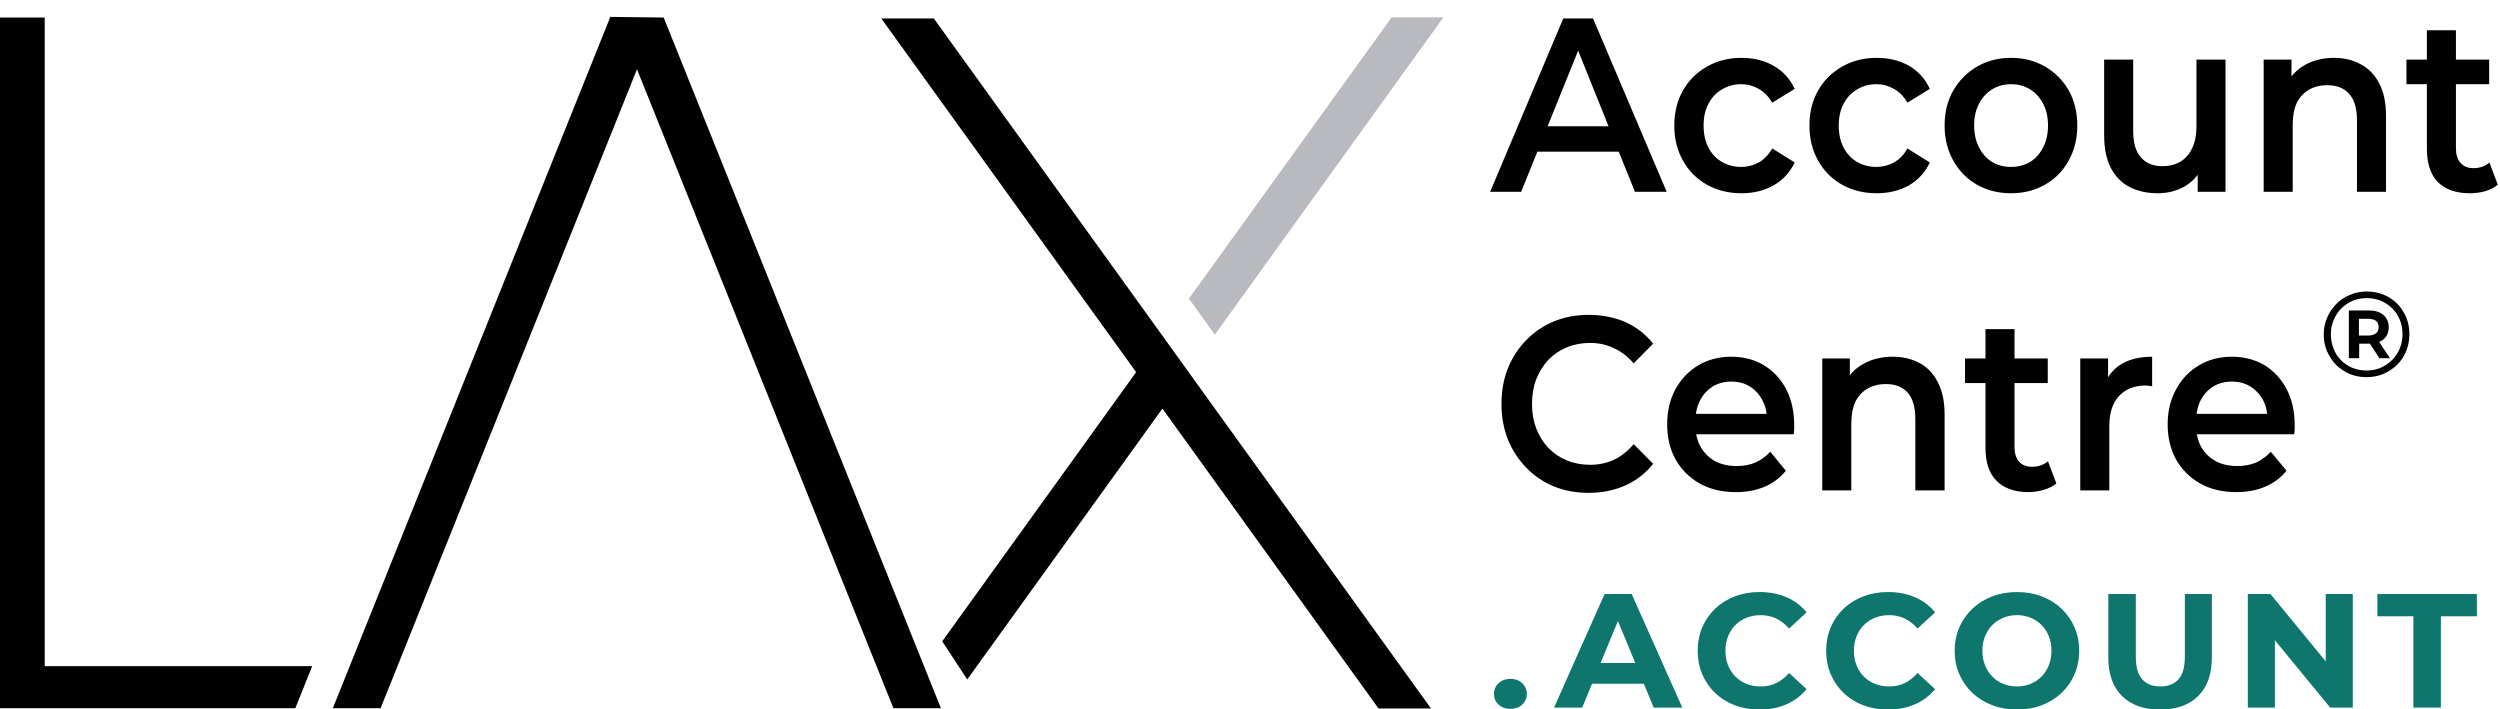
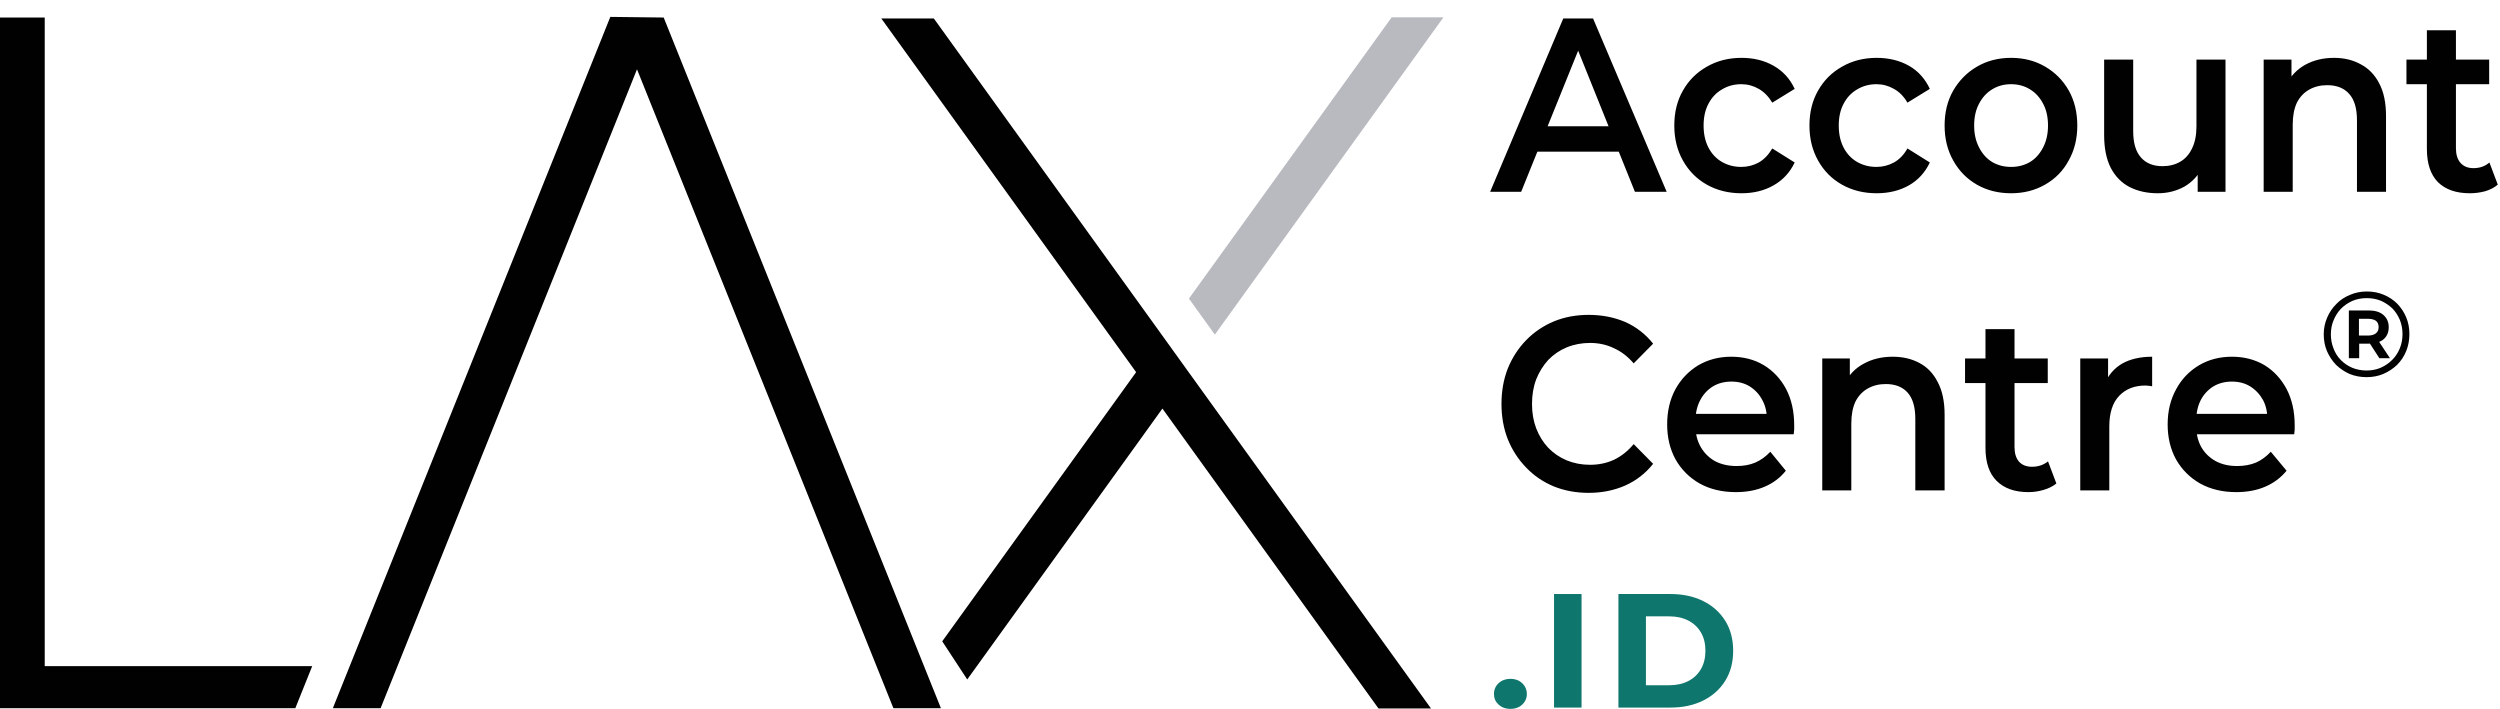
<svg xmlns="http://www.w3.org/2000/svg" viewBox="0 0 1015.5 287.96" width="1015.5" height="287.96" role="img">
  <g fill="#010101">
    <path d="M18.17 270.58 L18.17 7.13 L17.08 7.13 L1.09 7.13 L0 7.13 L0 287.67 L1.09 287.67 L118.87 287.67 L119.96 287.67 L126.82 270.58 L125.73 270.58 L18.17 270.58Z" />
    <path d="M247.91 6.86L269.59 7.12L382.2 287.67L362.9 287.67L258.75 28.15L154.6 287.67L135.2 287.67Z" />
    <path d="M581.28,287.78h-21.34l-87.77-121.82-9.42,13.1-74.36,103.18L392.89,276L382.73,260.5L452.07,164.26l9.42-13.09L357.98,7.5h21.34l92.85,128.86,10.66,14.82,98.45,136.61Z" />
    <path d="M605.3 77.9 635 7.5H647.1L677 77.9H664.1L638.6 14.5H643.5L617.9 77.9ZM619 61.6 622.3 51.3H658L661.4 61.6ZM707.4 78.5Q699.5 78.5 693.3 75Q687.1 71.5 683.6 65.2Q680.1 59 680.1 51Q680.1 42.9 683.6 36.8Q687.1 30.6 693.3 27.1Q699.5 23.5 707.4 23.5Q714.8 23.5 720.4 26.7Q726.1 29.9 729 36.1L719.9 41.7Q717.6 37.9 714.4 36.1Q711.1 34.2 707.3 34.2Q703 34.2 699.5 36.3Q696 38.3 694 42.1Q692 45.8 692 51Q692 56.2 694 60Q696 63.8 699.5 65.8Q703 67.8 707.3 67.8Q711.1 67.8 714.4 66Q717.6 64.2 719.9 60.3L729 66Q726.1 72.1 720.4 75.3Q714.8 78.5 707.4 78.5ZM762.3 78.5Q754.4 78.5 748.2 75Q742 71.5 738.5 65.2Q735 59 735 51Q735 42.9 738.5 36.8Q742 30.6 748.2 27.1Q754.4 23.5 762.3 23.5Q769.7 23.5 775.4 26.7Q781 29.9 783.9 36.1L774.8 41.7Q772.6 37.9 769.3 36.1Q766 34.2 762.2 34.2Q757.9 34.2 754.4 36.3Q750.9 38.3 748.9 42.1Q746.9 45.8 746.9 51Q746.9 56.2 748.9 60Q750.9 63.8 754.4 65.8Q757.9 67.8 762.2 67.8Q766 67.8 769.3 66Q772.6 64.2 774.8 60.3L783.9 66Q781 72.1 775.4 75.3Q769.7 78.5 762.3 78.5ZM816.9 78.5Q809.1 78.5 803 75Q796.9 71.5 793.4 65.2Q789.9 59 789.9 51Q789.9 42.9 793.4 36.8Q797 30.6 803 27.1Q809.1 23.5 816.9 23.5Q824.7 23.5 830.8 27.1Q836.8 30.6 840.3 36.7Q843.8 42.9 843.8 51Q843.8 59 840.3 65.2Q836.9 71.5 830.7 75Q824.6 78.5 816.9 78.5ZM816.9 67.8Q821.2 67.8 824.6 65.8Q827.9 63.8 829.9 59.9Q831.9 56.1 831.9 51Q831.9 45.8 829.9 42.1Q827.9 38.3 824.6 36.3Q821.2 34.2 816.9 34.2Q812.6 34.2 809.2 36.3Q805.9 38.3 803.9 42.1Q801.9 45.8 801.9 51Q801.9 56.1 803.9 59.9Q805.9 63.8 809.2 65.8Q812.6 67.8 816.9 67.8ZM876.5 78.5Q870 78.5 865.1 76Q860.2 73.5 857.4 68.2Q854.7 62.9 854.7 54.8V24.2H866.5V53.2Q866.5 60.4 869.6 63.9Q872.7 67.5 878.4 67.5Q882.5 67.5 885.6 65.7Q888.7 63.9 890.4 60.3Q892.2 56.7 892.2 51.3V24.2H904V77.9H892.7V63.4L894.7 67.8Q892.1 73 887.3 75.8Q882.4 78.5 876.5 78.5ZM919.5 77.9V24.2H930.8V38.7L928.7 34.3Q931.4 29.1 936.4 26.3Q941.5 23.5 948.1 23.5Q954.2 23.5 958.9 26.1Q963.7 28.6 966.4 33.8Q969.2 39 969.2 47.1V77.9H957.4V48.8Q957.4 41.6 954.2 38.1Q951.1 34.6 945.3 34.6Q941.2 34.6 938 36.4Q934.8 38.2 933 41.7Q931.3 45.3 931.3 50.7V77.9ZM1003.2 78.5Q994.9 78.5 990.3 74Q985.8 69.4 985.8 60.5V12.3H997.6V60.2Q997.6 64 999.4 66.1Q1001.3 68.3 1004.7 68.3Q1008.6 68.3 1011.2 66L1014.6 75Q1012.5 76.8 1009.4 77.7Q1006.4 78.5 1003.2 78.5ZM977.5 34.2V24.2H1011.1V34.2Z" />
    <path d="M645.3 200.2Q637.7 200.2 631.2 197.6Q624.7 194.9 620 190Q615.2 185.1 612.5 178.5Q609.9 171.9 609.9 164.1Q609.9 156.2 612.5 149.6Q615.2 143 620 138.1Q624.8 133.2 631.3 130.5Q637.7 127.9 645.3 127.9Q653.4 127.9 660.2 130.8Q666.9 133.8 671.5 139.6L663.6 147.6Q660 143.4 655.5 141.4Q651.1 139.3 645.9 139.3Q640.8 139.3 636.4 141.1Q632.1 142.9 628.9 146.2Q625.8 149.6 624 154.1Q622.3 158.6 622.3 164.1Q622.3 169.5 624 174Q625.8 178.6 628.9 181.9Q632.1 185.2 636.4 187Q640.8 188.8 645.9 188.8Q651.1 188.8 655.5 186.8Q660 184.7 663.6 180.4L671.5 188.4Q666.9 194.2 660.2 197.2Q653.4 200.2 645.3 200.2ZM705.1 199.9Q696.7 199.9 690.4 196.4Q684.1 192.8 680.6 186.6Q677.2 180.4 677.2 172.4Q677.2 164.4 680.5 158.2Q683.9 152 689.8 148.4Q695.8 144.9 703.2 144.9Q710.7 144.9 716.4 148.3Q722.2 151.8 725.5 158Q728.8 164.3 728.8 172.7Q728.8 173.5 728.8 174.5Q728.7 175.6 728.6 176.4H686.6V168.1H722.4L717.7 170.7Q717.8 166.1 715.9 162.6Q714.1 159.1 710.8 157Q707.6 155 703.3 155Q699 155 695.7 157Q692.4 159.1 690.6 162.6Q688.7 166.2 688.7 171V173Q688.7 177.8 690.8 181.5Q692.9 185.2 696.6 187.3Q700.4 189.3 705.4 189.3Q709.7 189.3 713 187.9Q716.4 186.4 719.1 183.5L725.4 191.2Q722 195.5 716.8 197.7Q711.7 199.9 705.1 199.9ZM740.2 199.2V145.6H751.4V160.1L749.4 155.6Q752 150.4 757.1 147.7Q762.2 144.9 768.8 144.9Q774.9 144.9 779.6 147.4Q784.4 149.9 787.1 155.2Q789.9 160.4 789.9 168.5V199.2H778V170.1Q778 163 774.9 159.5Q771.8 156 766 156Q761.9 156 758.7 157.8Q755.5 159.6 753.7 163.1Q752 166.7 752 172.1V199.2ZM823.9 199.9Q815.6 199.9 811 195.3Q806.5 190.8 806.5 181.9V133.7H818.3V181.6Q818.3 185.4 820.1 187.5Q822 189.6 825.4 189.6Q829.2 189.6 831.9 187.4L835.3 196.4Q833.2 198.1 830.1 199Q827.1 199.9 823.9 199.9ZM798.2 155.6V145.6H831.8V155.6ZM845 199.2V145.6H856.3V160.3L854.9 156Q857.1 150.6 862 147.7Q867 144.9 874.2 144.9V156.9Q873.4 156.8 872.8 156.7Q872.1 156.6 871.5 156.6Q864.8 156.6 860.8 160.8Q856.8 165 856.8 173.2V199.2ZM908.4 199.9Q900 199.9 893.7 196.4Q887.4 192.8 883.9 186.6Q880.5 180.4 880.5 172.4Q880.5 164.4 883.9 158.2Q887.2 152 893.2 148.4Q899.1 144.9 906.6 144.9Q914 144.9 919.8 148.3Q925.5 151.8 928.8 158Q932.1 164.3 932.1 172.7Q932.1 173.5 932.1 174.5Q932 175.6 931.9 176.4H889.9V168.1H925.7L921 170.7Q921.1 166.1 919.3 162.6Q917.4 159.1 914.1 157Q910.9 155 906.6 155Q902.3 155 899 157Q895.7 159.1 893.9 162.6Q892.1 166.2 892.1 171V173Q892.1 177.8 894.1 181.5Q896.2 185.2 900 187.3Q903.7 189.3 908.7 189.3Q913 189.3 916.4 187.9Q919.7 186.4 922.4 183.5L928.8 191.2Q925.3 195.5 920.1 197.7Q915 199.9 908.4 199.9ZM961.3 153.2Q957.6 153.2 954.4 151.9Q951.3 150.5 948.9 148.2Q946.6 145.8 945.2 142.6Q943.9 139.5 943.9 135.8Q943.9 132.2 945.3 129Q946.6 125.9 949 123.5Q951.3 121.1 954.5 119.8Q957.7 118.4 961.4 118.4Q965.1 118.4 968.2 119.7Q971.4 121 973.8 123.4Q976.1 125.8 977.4 128.9Q978.7 132 978.7 135.7Q978.7 139.4 977.4 142.6Q976.1 145.8 973.7 148.2Q971.3 150.5 968.1 151.9Q965 153.2 961.3 153.2ZM966.5 145.5 961.7 138.1H965.9L970.8 145.5ZM961.3 150.5Q964.4 150.5 967 149.4Q969.7 148.2 971.7 146.2Q973.7 144.2 974.8 141.5Q975.9 138.8 975.9 135.7Q975.9 132.6 974.8 129.9Q973.7 127.3 971.8 125.3Q969.8 123.4 967.2 122.2Q964.5 121.1 961.4 121.1Q958.2 121.1 955.6 122.2Q952.9 123.4 950.9 125.4Q949 127.4 947.9 130.1Q946.8 132.7 946.8 135.8Q946.8 138.9 947.9 141.6Q948.9 144.3 950.9 146.3Q952.9 148.3 955.5 149.4Q958.2 150.5 961.3 150.5ZM954.1 145.5V126.1H962.1Q966 126.1 968.1 127.9Q970.3 129.8 970.3 132.9Q970.3 136.1 968.1 137.9Q966 139.6 962.1 139.6H958.3V145.5ZM958.2 136.3H961.9Q963.9 136.3 965.1 135.4Q966.2 134.5 966.2 132.9Q966.2 131.2 965.1 130.3Q963.9 129.5 961.9 129.5H958.2Z" />
  </g>
  <g fill="#b9bac0">
    <path d="M493.47 135.92 L586.33 7.04 L565.29 7.04 L482.94 121.29 L485.89 125.39 L493.47 135.92Z" />
  </g>
  <g fill="#0f766e">
    <path transform="translate(-18 0)" d="M636.32,277.51c-1.26-1.18-2.84-1.77-4.76-1.77s-3.59.59-4.83,1.77c-1.25,1.18-1.88,2.64-1.88,4.4s.62,3.15,1.88,4.3c.87.81,1.9,1.34,3.13,1.57.53.12,1.1.17,1.7.17s1.14-.06,1.66-.17c1.2-.23,2.24-.76,3.1-1.57,1.24-1.15,1.88-2.6,1.88-4.3s-.63-3.22-1.88-4.4Z" />
-     <path transform="translate(631.9289 287.42) scale(0.0659)" d="M-10.3 0 301.2 -700H468.3L780.3 0H603.9L350.1 -614.7H417L163.3 0ZM148.8 -147.1 193 -274.6H549.9L594.6 -147.1Z" />
-     <path transform="translate(687.0829 287.42) scale(0.0659)" d="M418.5 12.2Q336.6 12.2 267 -14.3Q197.4 -40.8 146.3 -89.5Q95.2 -138.3 66.7 -204.5Q38.3 -270.6 38.3 -350Q38.3 -429.4 66.7 -495.5Q95.2 -561.7 146.6 -610.5Q198 -659.2 267.6 -685.7Q337.2 -712.2 419 -712.2Q511.1 -712.2 585.4 -680.3Q659.8 -648.4 709.6 -586.9L601.4 -487.1Q566.1 -527.8 522.6 -548.7Q479.1 -569.7 427.2 -569.7Q379.3 -569.7 339.5 -553.9Q299.7 -538 270.6 -508.8Q241.4 -479.5 225.3 -439.1Q209.3 -398.7 209.3 -350Q209.3 -301.3 225.3 -260.9Q241.4 -220.5 270.6 -191.2Q299.7 -162 339.5 -146.1Q379.3 -130.3 427.2 -130.3Q479.1 -130.3 522.6 -151.3Q566.1 -172.2 601.4 -213.4L709.6 -113.6Q659.8 -52.6 585.4 -20.2Q511.1 12.2 418.5 12.2Z" />
-     <path transform="translate(739.2708 287.42) scale(0.0659)" d="M418.5 12.2Q336.6 12.2 267 -14.3Q197.4 -40.8 146.3 -89.5Q95.2 -138.3 66.7 -204.5Q38.3 -270.6 38.3 -350Q38.3 -429.4 66.7 -495.5Q95.2 -561.7 146.6 -610.5Q198 -659.2 267.6 -685.7Q337.2 -712.2 419 -712.2Q511.1 -712.2 585.4 -680.3Q659.8 -648.4 709.6 -586.9L601.4 -487.1Q566.1 -527.8 522.6 -548.7Q479.1 -569.7 427.2 -569.7Q379.3 -569.7 339.5 -553.9Q299.7 -538 270.6 -508.8Q241.4 -479.5 225.3 -439.1Q209.3 -398.7 209.3 -350Q209.3 -301.3 225.3 -260.9Q241.4 -220.5 270.6 -191.2Q299.7 -162 339.5 -146.1Q379.3 -130.3 427.2 -130.3Q479.1 -130.3 522.6 -151.3Q566.1 -172.2 601.4 -213.4L709.6 -113.6Q659.8 -52.6 585.4 -20.2Q511.1 12.2 418.5 12.2Z" />
-     <path transform="translate(791.4586 287.42) scale(0.0659)" d="M422.7 12.2Q339.8 12.2 269.3 -14.8Q198.9 -41.8 147.3 -90.8Q95.6 -139.7 66.9 -205.8Q38.3 -271.8 38.3 -350.2Q38.3 -428.6 66.9 -494.4Q95.6 -560.1 147.3 -609.2Q199 -658.3 269.3 -685.3Q339.5 -712.2 422.4 -712.2Q505.6 -712.2 575.5 -685.4Q645.4 -658.5 697 -609.6Q748.6 -560.6 777.2 -494.7Q805.9 -428.8 805.9 -350.2Q805.9 -271.5 777.2 -205.3Q748.6 -139.2 697 -90.3Q645.4 -41.5 575.5 -14.6Q505.6 12.2 422.7 12.2ZM422.3 -130.3Q467.9 -130.3 506.5 -146.2Q545.1 -162.1 573.9 -191.3Q602.8 -220.6 618.8 -260.9Q634.9 -301.2 634.9 -350.2Q634.9 -399.2 618.9 -439.3Q602.9 -479.3 574 -508.6Q545.2 -537.8 506.6 -553.8Q467.9 -569.7 422.4 -569.7Q376.8 -569.7 338.1 -553.7Q299.3 -537.8 270.3 -508.5Q241.4 -479.2 225.3 -439.1Q209.3 -399 209.3 -350.2Q209.3 -301.4 225.3 -261.1Q241.4 -220.8 270.2 -191.4Q299.1 -162 338 -146.1Q376.8 -130.3 422.3 -130.3Z" />
-     <path transform="translate(851.4903 287.42) scale(0.0659)" d="M393.6 12.2Q243.5 12.2 159 -71Q74.4 -154.2 74.4 -309V-700H244V-314.4Q244 -216.9 283.9 -173.6Q323.8 -130.3 395.1 -130.3Q466.9 -130.3 506.5 -173.6Q546.2 -216.9 546.2 -314.4V-700H712.8V-309Q712.8 -154.2 628.3 -71Q543.7 12.2 393.6 12.2Z" />
-     <path transform="translate(907.7648 287.42) scale(0.0659)" d="M80.4 0V-700H219.9L627.7 -203.2H560.6V-700H727.4V0H587.9L180.1 -496.8H247.2V0Z" />
-     <path transform="translate(965.4236 287.42) scale(0.0659)" d="M225.9 0V-562.8H4V-700H617.3V-562.8H395.4V0Z" />
+     <path transform="translate(625.9505 287.42) scale(0.0659)" d="M80.4 0V-700H250V0Z" />
+     <path transform="translate(652.1022 287.42) scale(0.0659)" d="M80.4 0V-700H400.9Q515.7 -700 602.8 -656.7Q689.9 -613.4 738.8 -535.1Q787.7 -456.8 787.7 -350Q787.7 -243.6 738.8 -165.1Q689.9 -86.6 602.8 -43.3Q515.7 0 400.9 0ZM250 -137.7H393.1Q461.1 -137.7 511.1 -163.5Q561.1 -189.3 588.9 -237.2Q616.7 -285 616.7 -350Q616.7 -416 588.9 -463.3Q561.1 -510.7 511.1 -536.5Q461.1 -562.3 393.1 -562.3H250Z" />
  </g>
</svg>
